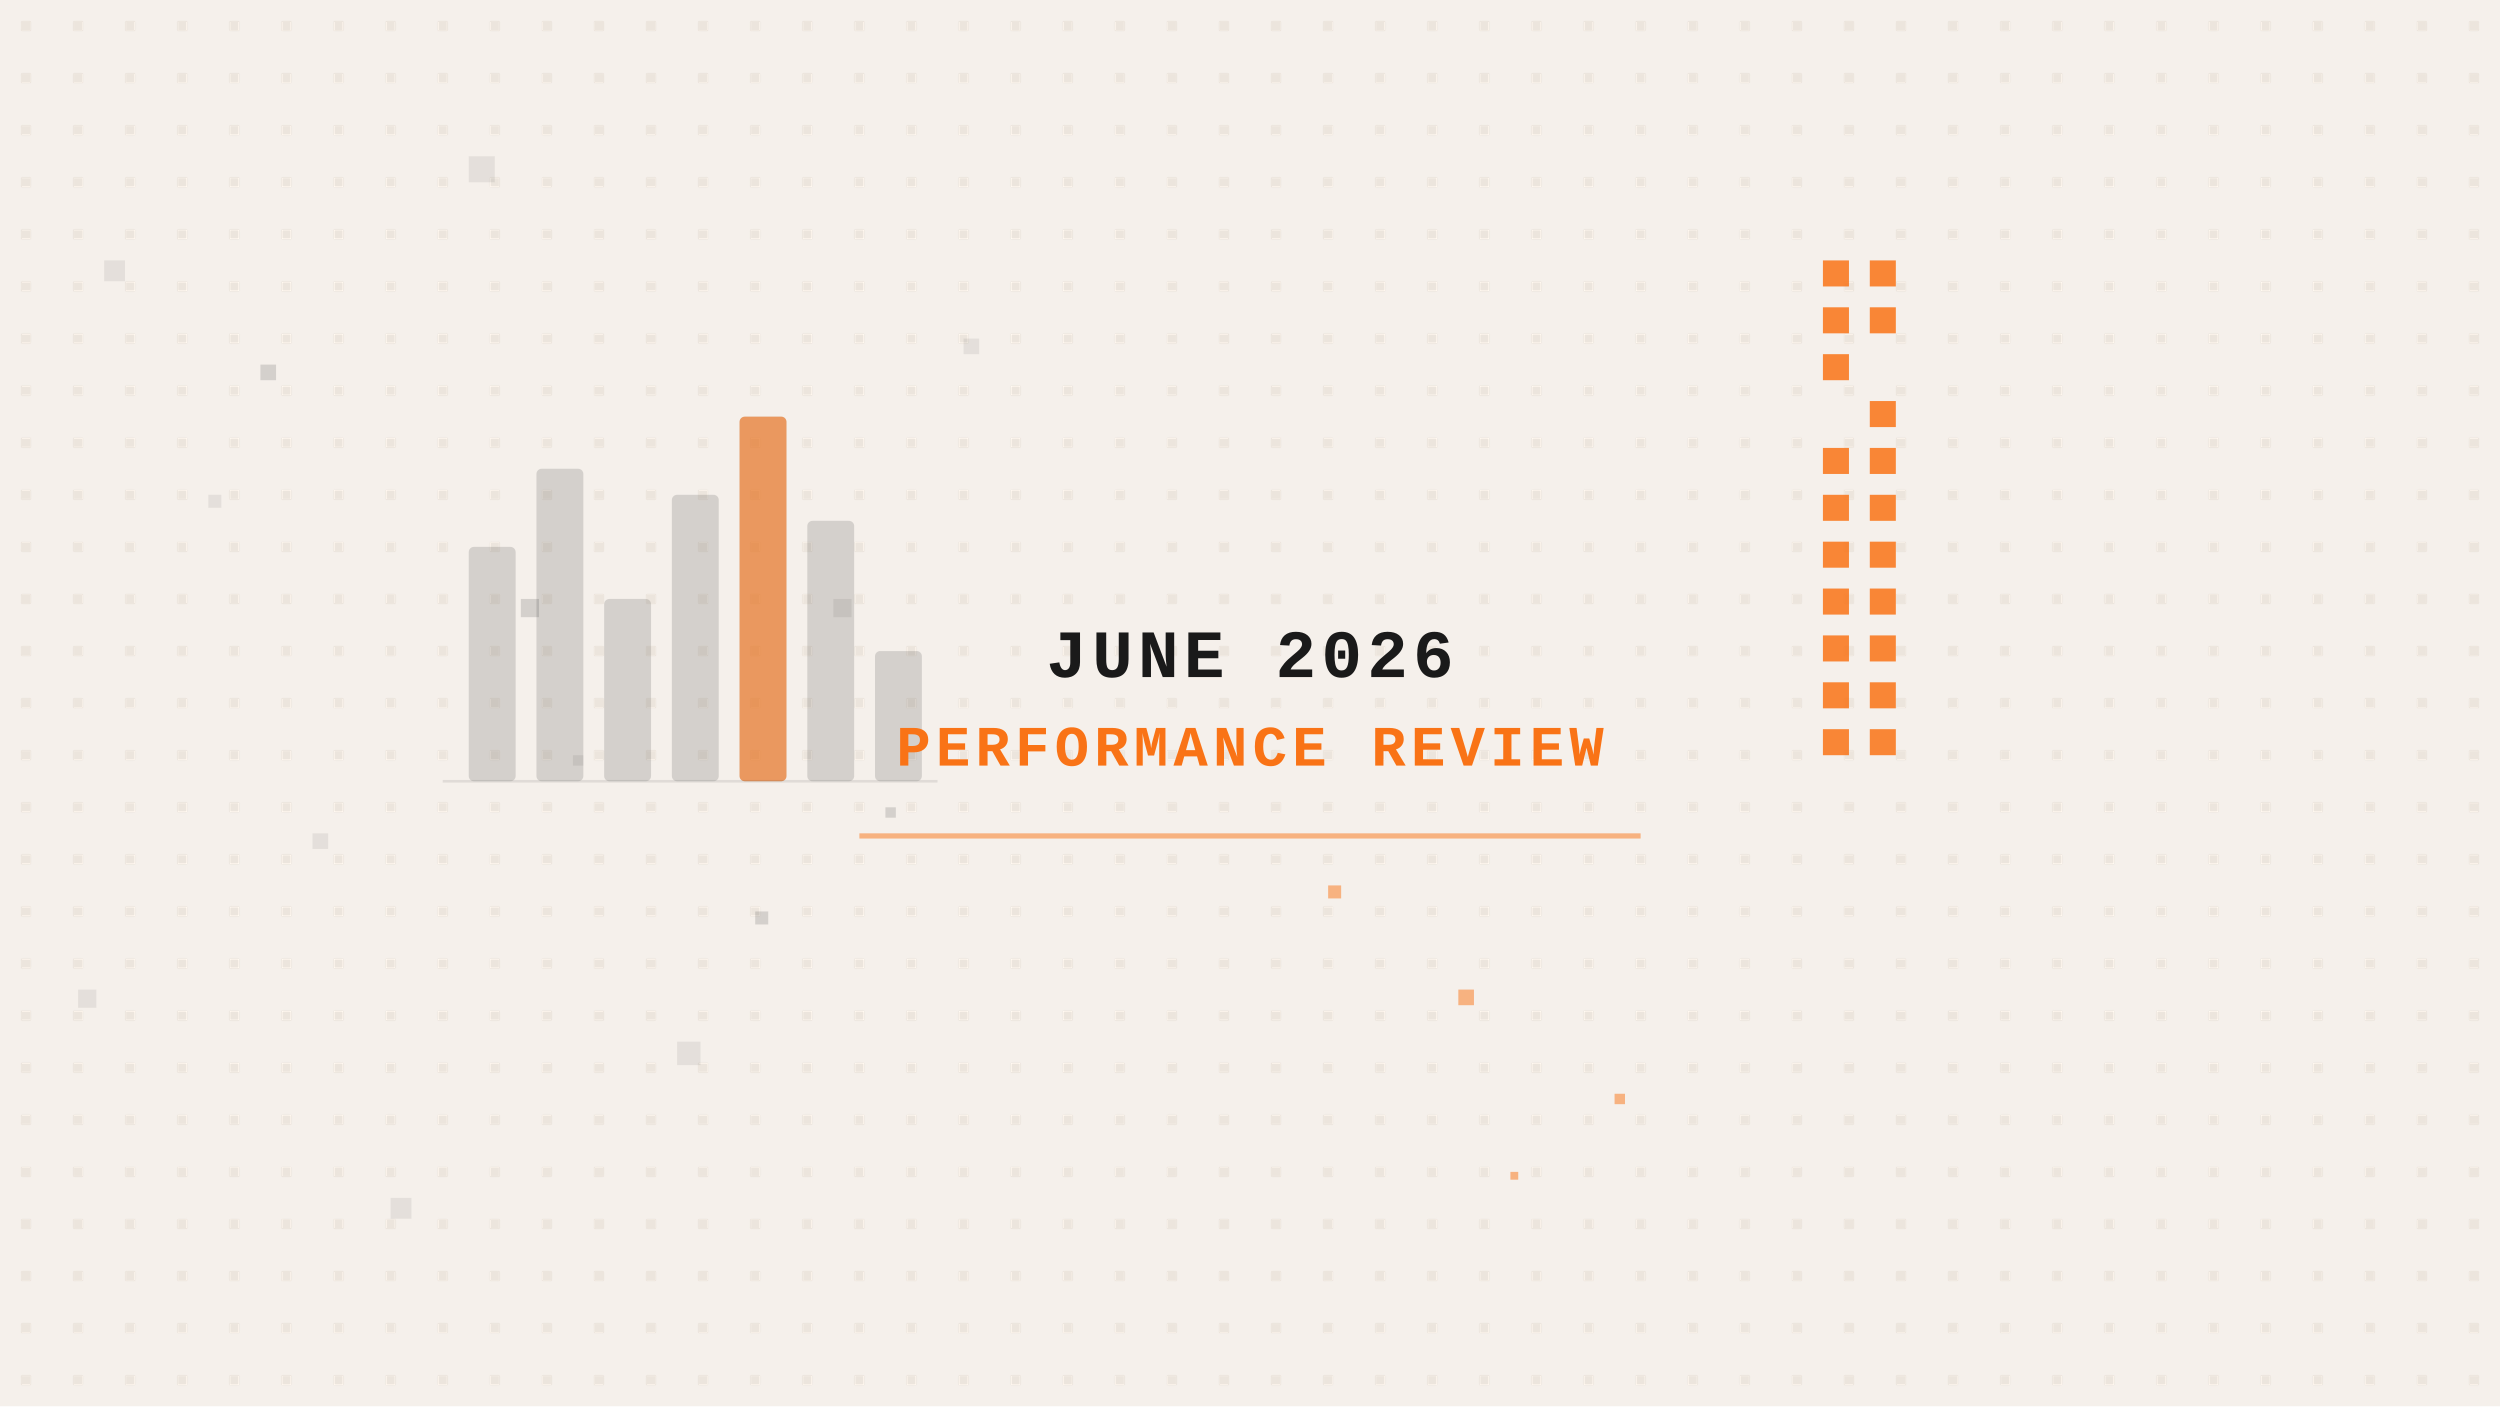
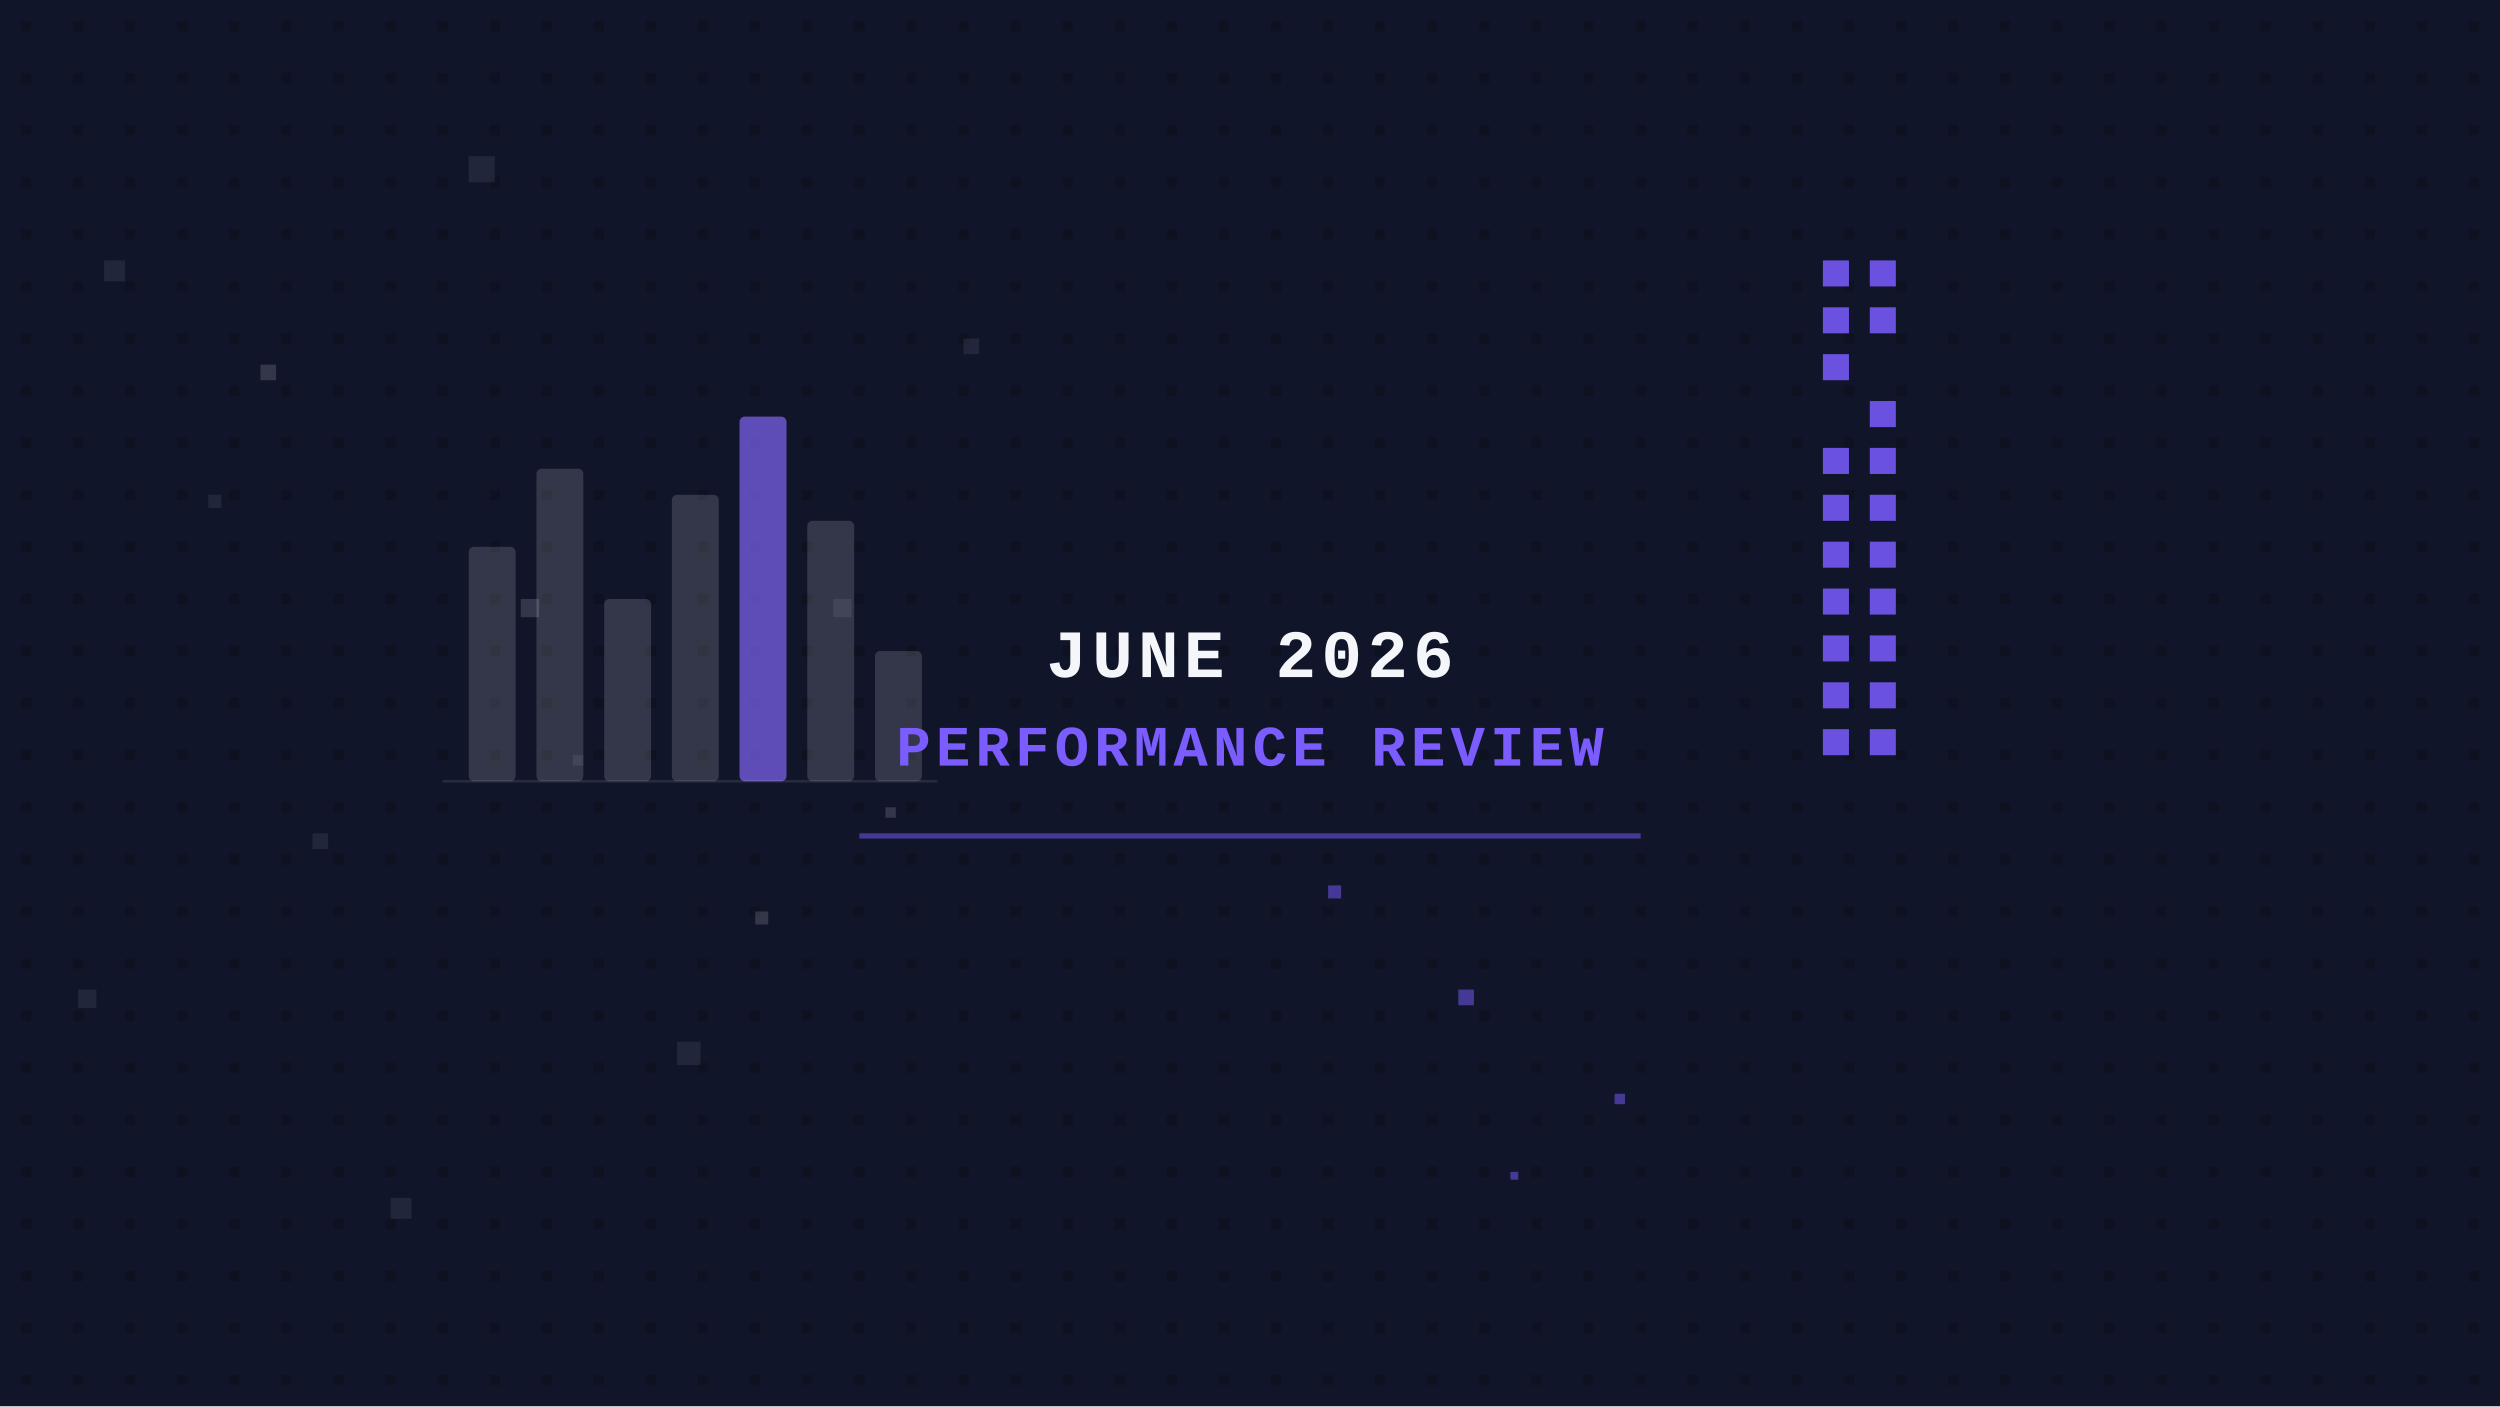
<svg xmlns="http://www.w3.org/2000/svg" viewBox="0 0 960 540">
-   <rect width="960" height="540" fill="#F5F0EB" />
+   <rect width="960" height="540" fill="#10152a" />
  <pattern id="dots" width="20" height="20" patternUnits="userSpaceOnUse">
-     <rect width="4" height="4" x="8" y="8" fill="#ECE5DD" rx="0.5" />
+     <rect width="4" height="4" x="8" y="8" fill="#0d1120" rx="0.5" />
  </pattern>
  <rect width="960" height="540" fill="url(#dots)" />
-   <g fill="#1a1a1a" opacity="0.08">
+   <g fill="#f5f6fa" opacity="0.08">
    <rect x="40" y="100" width="8" height="8" />
    <rect x="180" y="60" width="10" height="10" />
    <rect x="120" y="320" width="6" height="6" />
    <rect x="260" y="400" width="9" height="9" />
    <rect x="80" y="190" width="5" height="5" />
    <rect x="320" y="230" width="7" height="7" />
    <rect x="150" y="460" width="8" height="8" />
    <rect x="370" y="130" width="6" height="6" />
    <rect x="220" y="290" width="4" height="4" />
    <rect x="30" y="380" width="7" height="7" />
  </g>
-   <g fill="#1a1a1a" opacity="0.15">
+   <g fill="#f5f6fa" opacity="0.15">
    <rect x="100" y="140" width="6" height="6" />
    <rect x="290" y="350" width="5" height="5" />
    <rect x="200" y="230" width="7" height="7" />
    <rect x="340" y="310" width="4" height="4" />
  </g>
-   <g fill="#1a1a1a" opacity="0.15">
+   <g fill="#f5f6fa" opacity="0.15">
    <rect x="180" y="210" width="18" height="90" rx="2" />
    <rect x="206" y="180" width="18" height="120" rx="2" />
    <rect x="232" y="230" width="18" height="70" rx="2" />
    <rect x="258" y="190" width="18" height="110" rx="2" />
    <rect x="284" y="160" width="18" height="140" rx="2" />
    <rect x="310" y="200" width="18" height="100" rx="2" />
    <rect x="336" y="250" width="18" height="50" rx="2" />
  </g>
-   <rect x="284" y="160" width="18" height="140" rx="2" fill="#f97316" opacity="0.6" />
-   <line x1="170" y1="300" x2="360" y2="300" stroke="#1a1a1a" opacity="0.1" stroke-width="1" />
-   <g fill="#f97316" opacity="0.85">
+   <rect x="284" y="160" width="18" height="140" rx="2" fill="#7b5cff" opacity="0.6" />
+   <line x1="170" y1="300" x2="360" y2="300" stroke="#f5f6fa" opacity="0.1" stroke-width="1" />
+   <g fill="#7b5cff" opacity="0.85">
    <rect x="700" y="100" width="10" height="10" />
    <rect x="718" y="100" width="10" height="10" />
    <rect x="700" y="118" width="10" height="10" />
    <rect x="718" y="118" width="10" height="10" />
    <rect x="700" y="136" width="10" height="10" />
    <rect x="718" y="154" width="10" height="10" />
    <rect x="700" y="172" width="10" height="10" />
    <rect x="718" y="172" width="10" height="10" />
    <rect x="700" y="190" width="10" height="10" />
    <rect x="718" y="190" width="10" height="10" />
    <rect x="700" y="208" width="10" height="10" />
    <rect x="718" y="208" width="10" height="10" />
    <rect x="700" y="226" width="10" height="10" />
    <rect x="718" y="226" width="10" height="10" />
    <rect x="700" y="244" width="10" height="10" />
    <rect x="718" y="244" width="10" height="10" />
    <rect x="700" y="262" width="10" height="10" />
    <rect x="718" y="262" width="10" height="10" />
    <rect x="700" y="280" width="10" height="10" />
    <rect x="718" y="280" width="10" height="10" />
  </g>
-   <g fill="#f97316" opacity="0.5">
+   <g fill="#7b5cff" opacity="0.5">
    <rect x="560" y="380" width="6" height="6" />
    <rect x="620" y="420" width="4" height="4" />
    <rect x="510" y="340" width="5" height="5" />
    <rect x="580" y="450" width="3" height="3" />
  </g>
-   <text x="480" y="260" font-family="'Courier New',monospace" font-size="26" font-weight="900" fill="#1a1a1a" text-anchor="middle" letter-spacing="2">
+   <text x="480" y="260" font-family="'Courier New',monospace" font-size="26" font-weight="900" fill="#f5f6fa" text-anchor="middle" letter-spacing="2">
    JUNE 2026
  </text>
-   <text x="480" y="294" font-family="'Courier New',monospace" font-size="22" font-weight="700" fill="#f97316" text-anchor="middle" letter-spacing="2">
+   <text x="480" y="294" font-family="'Courier New',monospace" font-size="22" font-weight="700" fill="#7b5cff" text-anchor="middle" letter-spacing="2">
    PERFORMANCE REVIEW
  </text>
-   <rect x="330" y="320" width="300" height="2" fill="#f97316" opacity="0.5" />
+   <rect x="330" y="320" width="300" height="2" fill="#7b5cff" opacity="0.5" />
</svg>
